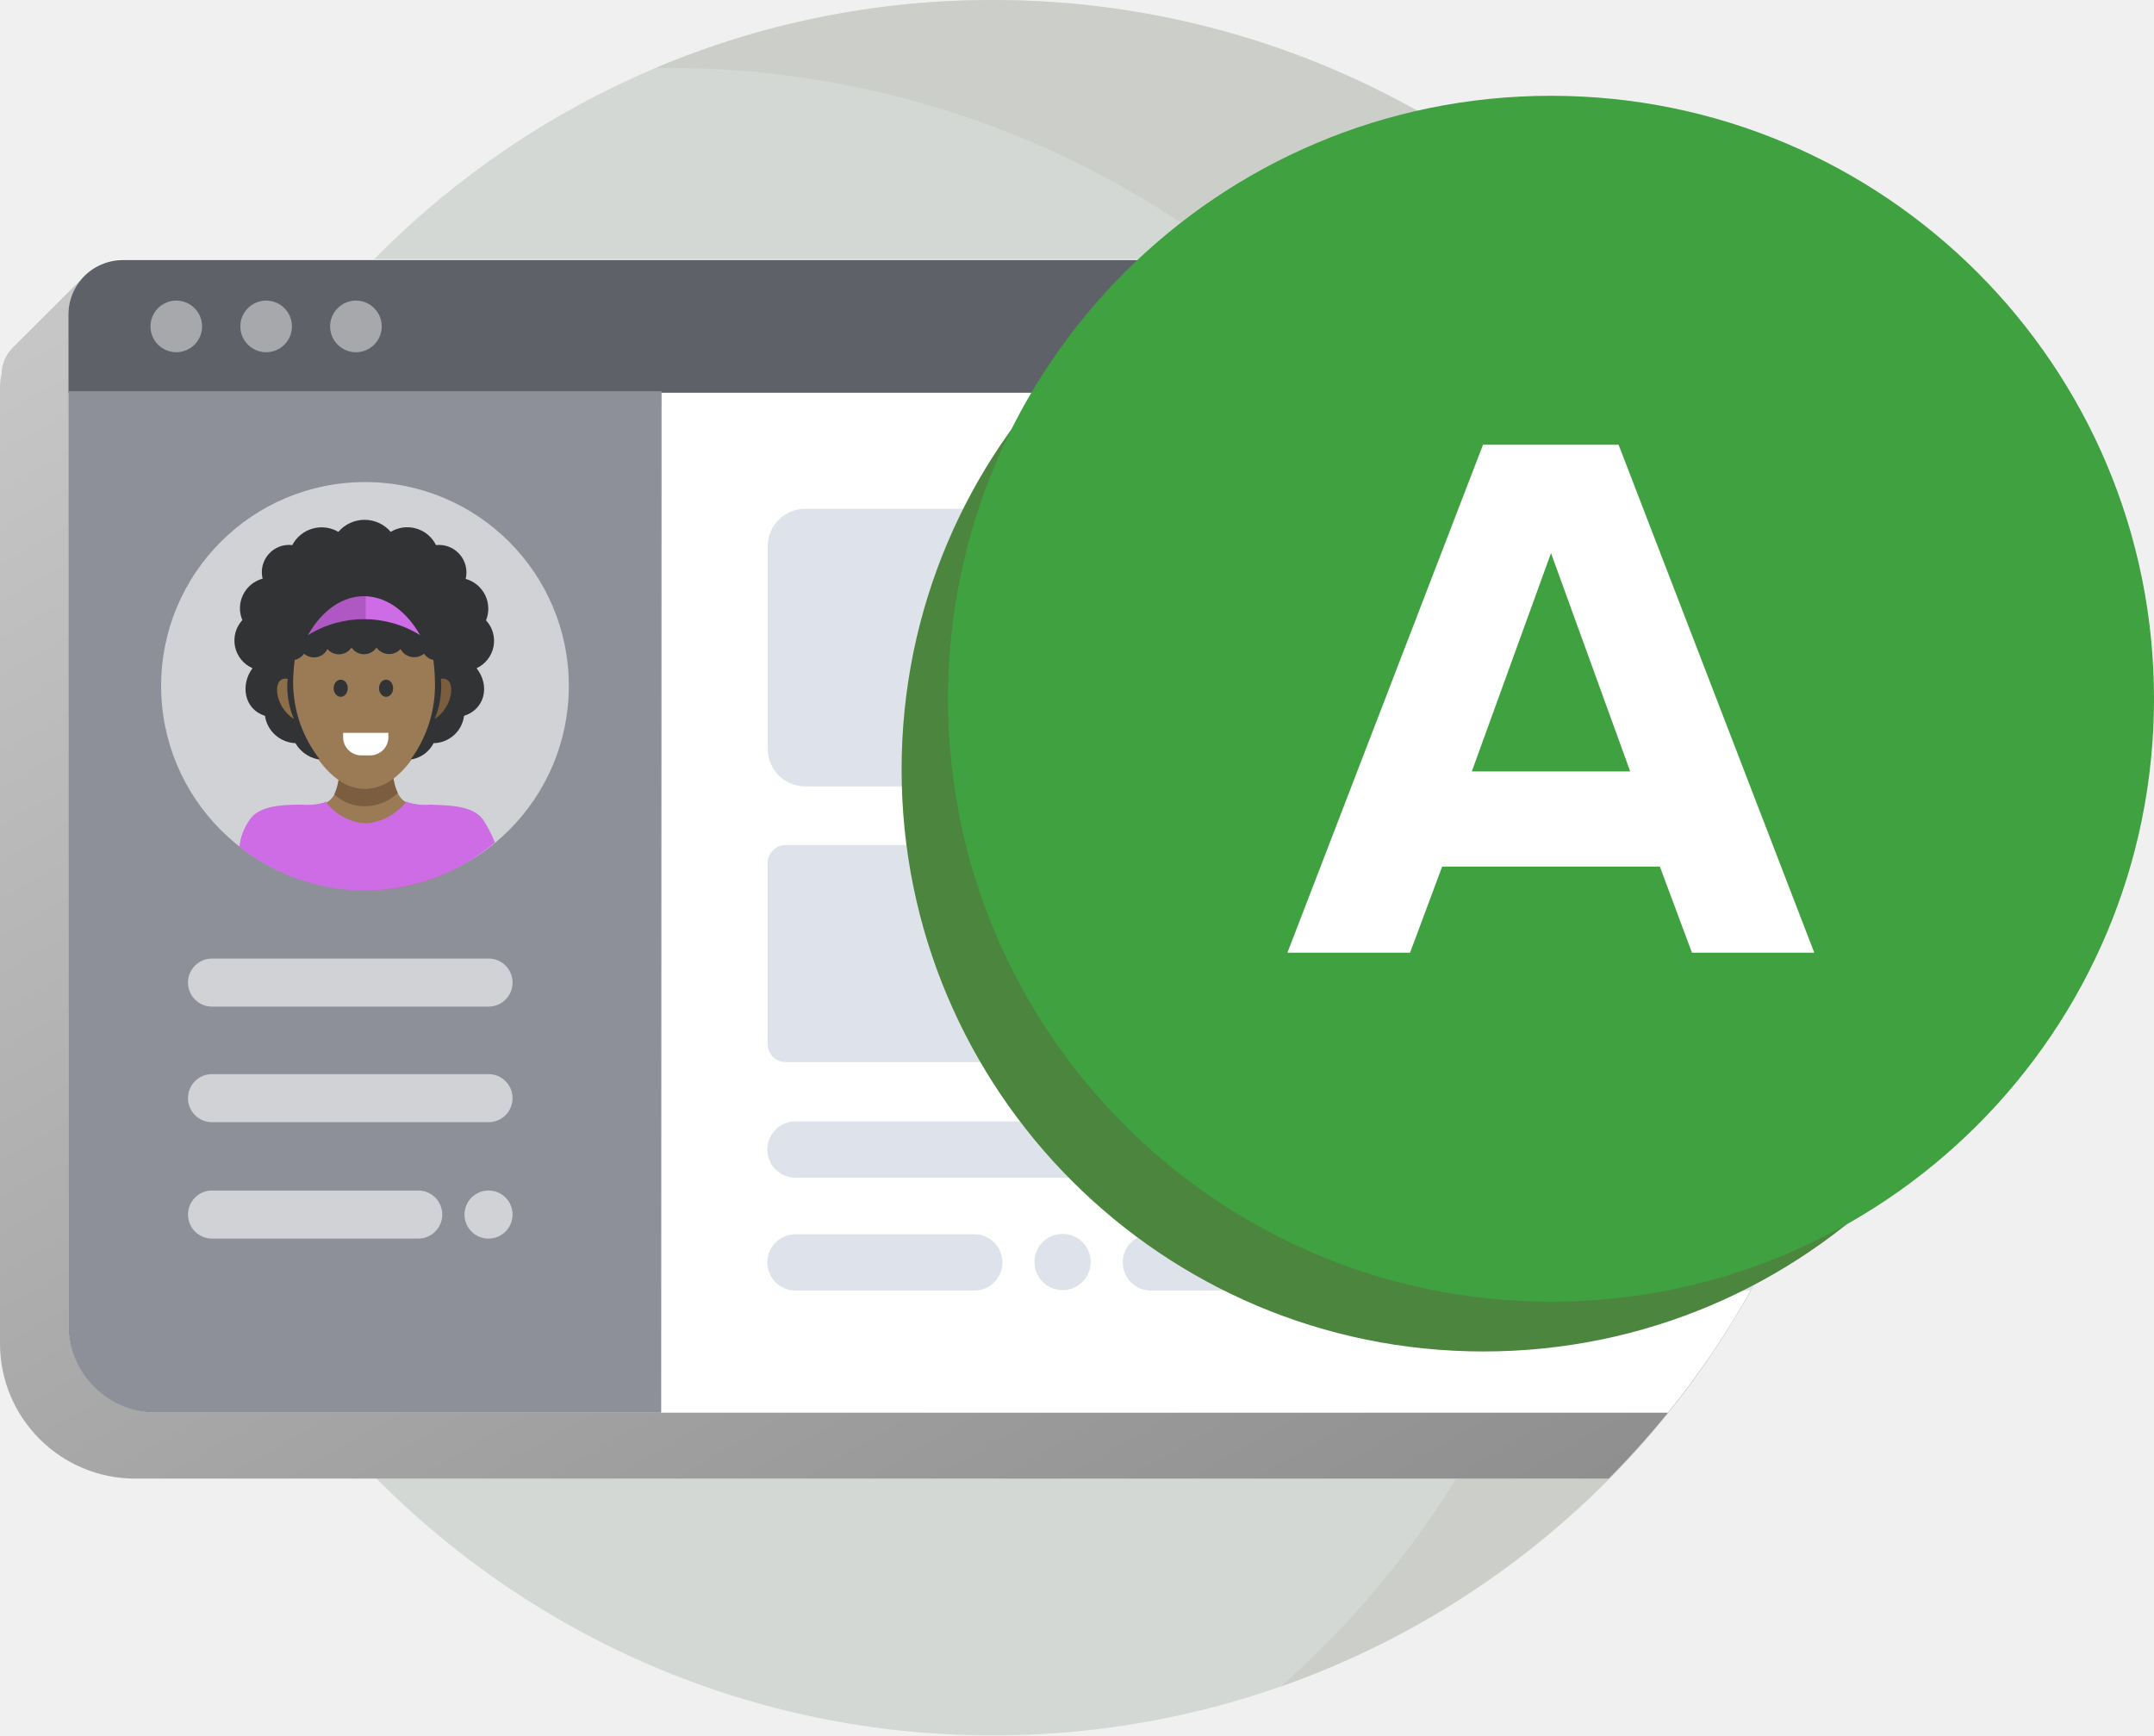
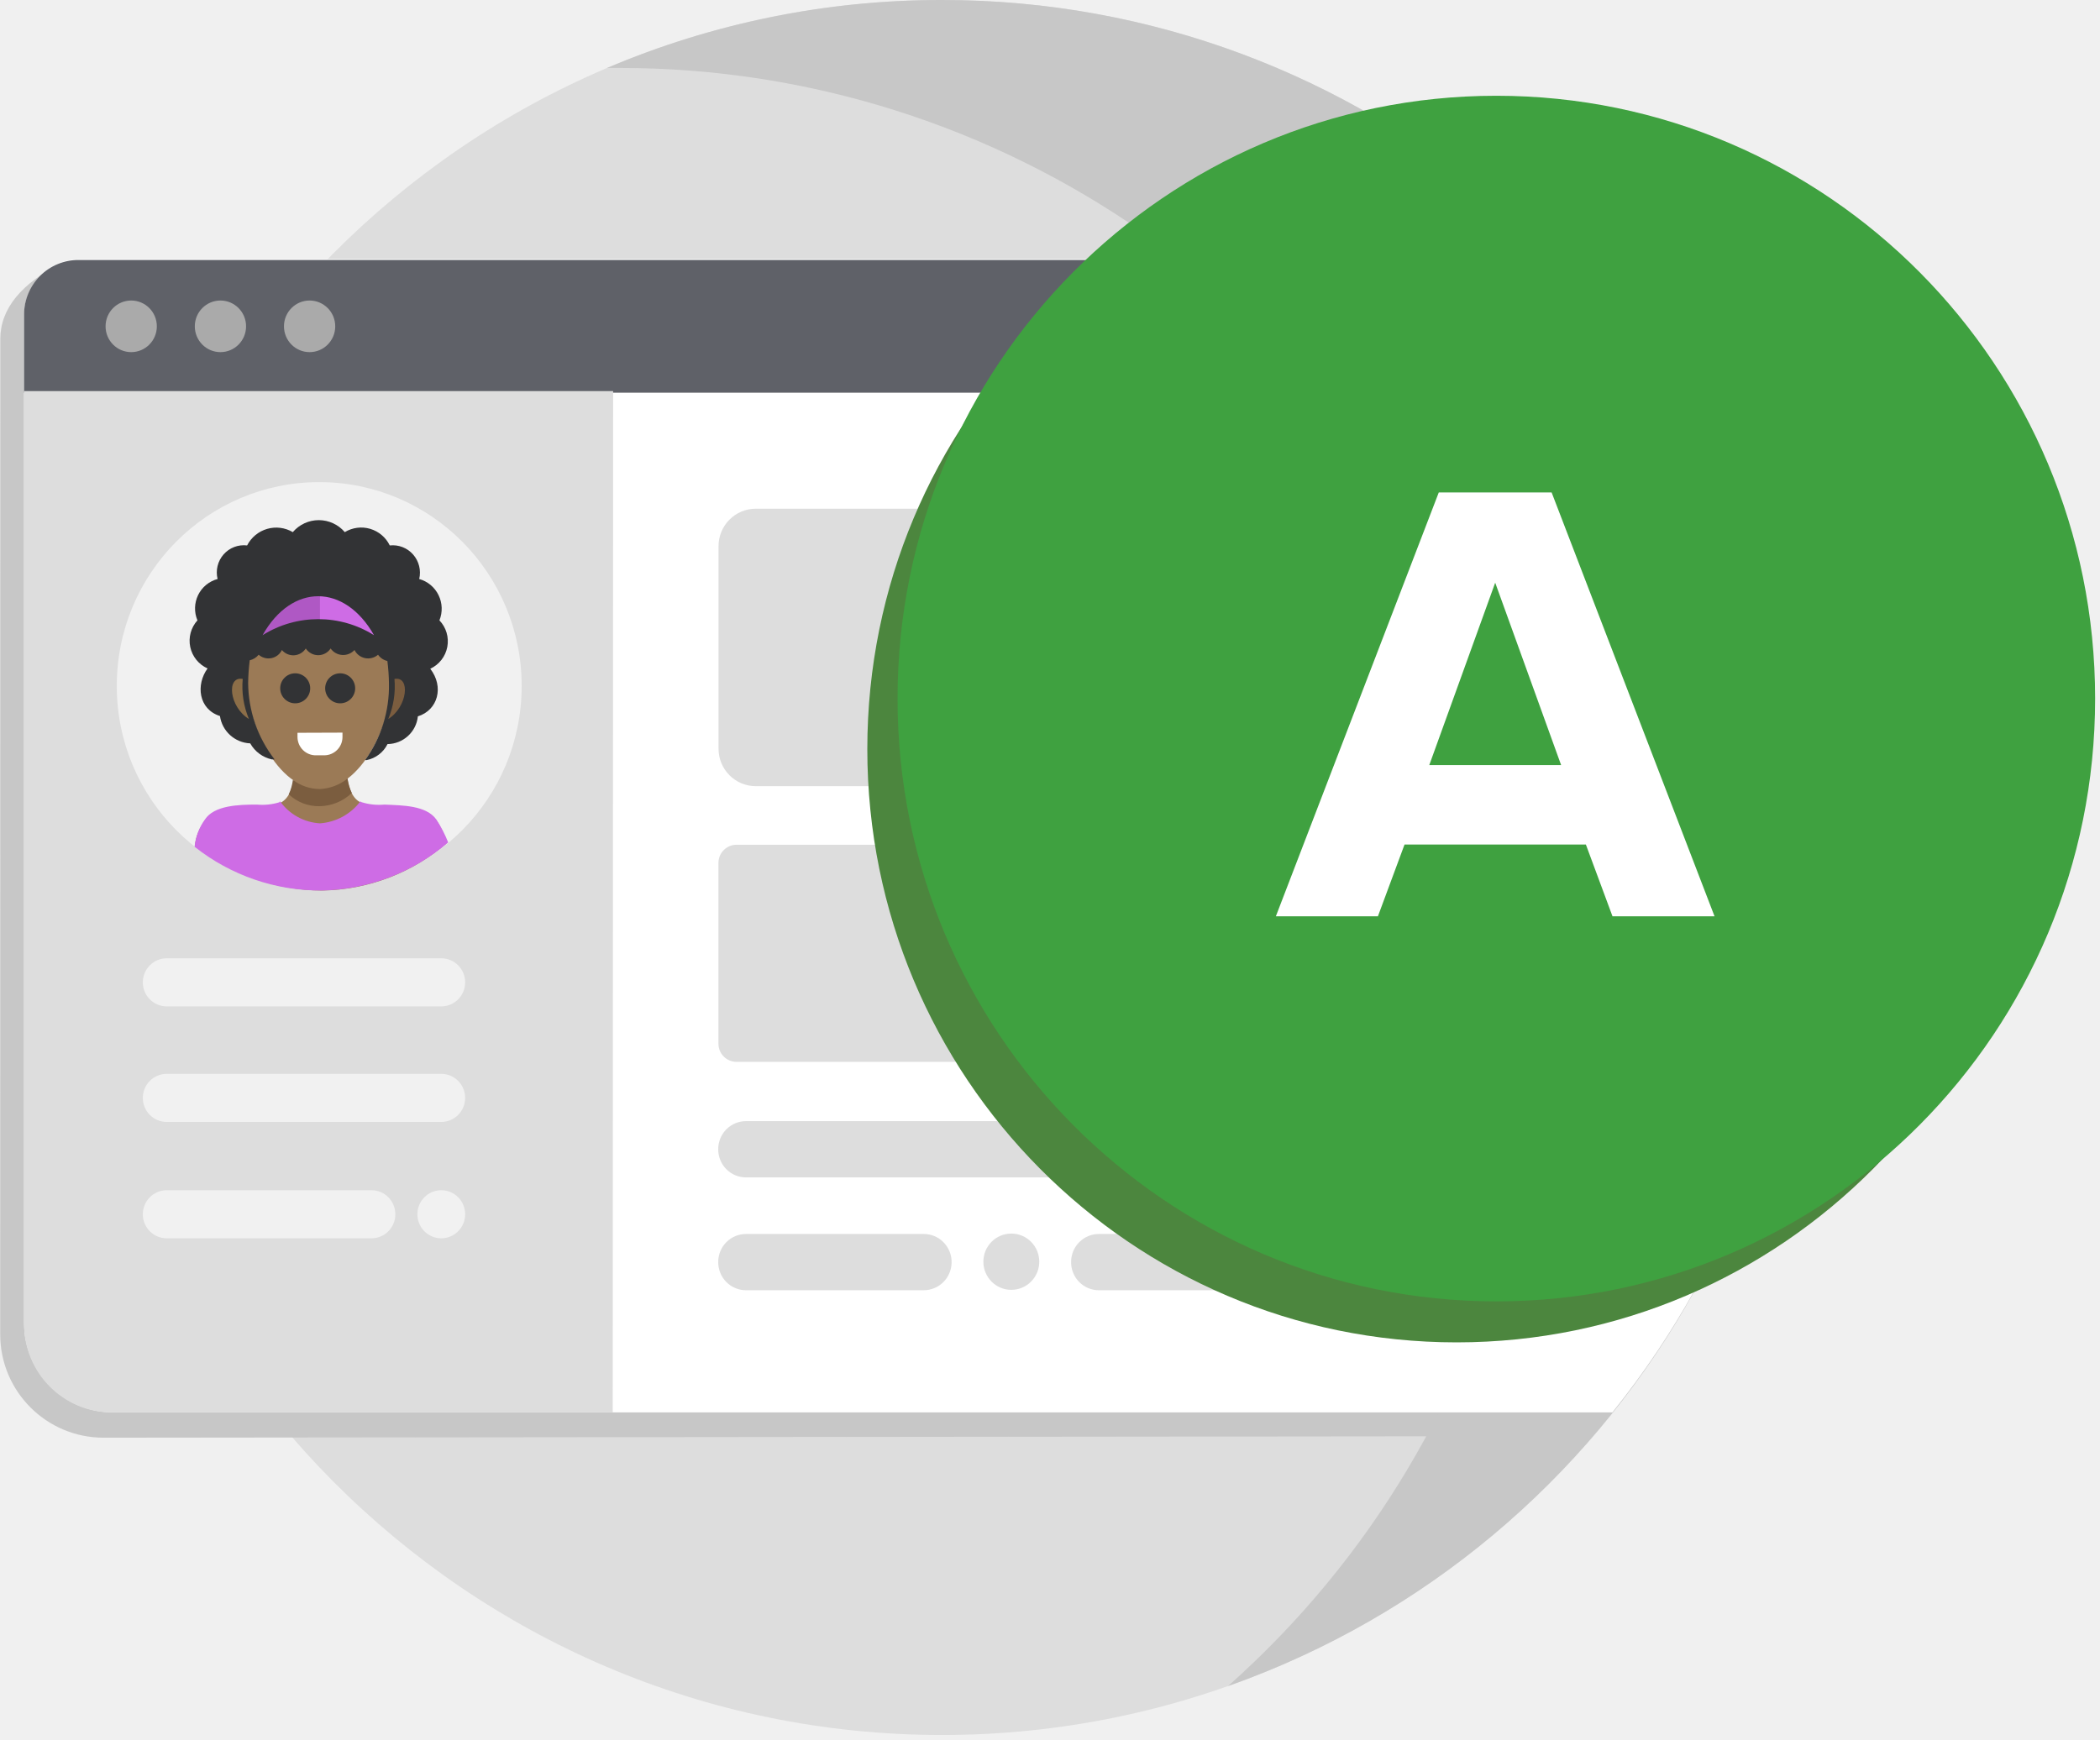
- <svg xmlns="http://www.w3.org/2000/svg" viewBox="0 0 268.7 216.49">
-   <defs>
-     <style>.cls-1{fill:#d4d8d4;}.cls-2{fill:#c9ccc6;opacity:0.75;}.cls-3{fill:url(#linear-gradient);}.cls-4,.cls-9{fill:#fff;}.cls-5{fill:#5f6168;}.cls-6{fill:#dee2ea;}.cls-7{fill:#a7a8ab;}.cls-8{fill:#8d9099;}.cls-9{opacity:0.59;isolation:isolate;}.cls-10{fill:#4c863e;}.cls-11{fill:#3fa140;}.cls-12{fill:#9b7a56;}.cls-13{fill:#af58c4;}.cls-14{fill:#ce6ce5;}.cls-15{fill:#323335;}.cls-16{fill:#7b5d3f;}.cls-17{fill:#8c6e48;}</style>
-     <linearGradient id="linear-gradient" x1="50.03" y1="11.33" x2="162.66" y2="206.42" gradientUnits="userSpaceOnUse">
-       <stop offset="0" stop-color="#c7c7c7" />
-       <stop offset="1" stop-color="#8f8f8f" />
-     </linearGradient>
-   </defs>
-   <g id="Layer_2" data-name="Layer 2">
-     <g id="Layer_1-2" data-name="Layer 1">
-       <circle class="cls-1" cx="123.84" cy="108.25" r="108.25" />
-       <path class="cls-2" d="M123.84,0A107.94,107.94,0,0,0,81.77,8.48l1.62,0a115.4,115.4,0,0,1,76.38,201.92A108.26,108.26,0,0,0,123.84,0Z" />
-       <path class="cls-3" d="M232.09,108.25a107.82,107.82,0,0,0-23.76-67.67.07.07,0,0,0-.06,0H18.15c-.06,0-.1-.07-.06-.11a4.8,4.8,0,0,0-.43-6.25h0a4.91,4.91,0,0,0-6.9,0L1.57,43.39A4.74,4.74,0,0,0,.19,46.67,7.79,7.79,0,0,0,0,48.35V167.59a16.86,16.86,0,0,0,16.86,16.87H200.68a.05.05,0,0,0,0,0A107.9,107.9,0,0,0,232.09,108.25Z" />
-       <path class="cls-4" d="M232.09,108.25A107.84,107.84,0,0,0,201,32.34H15.53a7,7,0,0,0-7,7V165.07A11.17,11.17,0,0,0,19.7,176.24H208.06A107.72,107.72,0,0,0,232.09,108.25Z" />
-       <path class="cls-5" d="M201.1,32.44H15.36a6.82,6.82,0,0,0-6.83,6.83V49H214.44A108.09,108.09,0,0,0,201.1,32.44Z" />
-       <path class="cls-6" d="M135.28,132.5H98a2.26,2.26,0,0,1-2.24-2.24V107.65A2.27,2.27,0,0,1,98,105.41h37.31a2.26,2.26,0,0,1,2.24,2.24v22.61A2.15,2.15,0,0,1,135.28,132.5Z" />
-       <path class="cls-6" d="M184.39,132.5H147.07a2.27,2.27,0,0,1-2.24-2.24V107.65a2.27,2.27,0,0,1,2.24-2.24h37.32a2.27,2.27,0,0,1,2.24,2.24v22.61A2.21,2.21,0,0,1,184.39,132.5Z" />
-       <path class="cls-6" d="M158.37,146.92H99.23a3.49,3.49,0,0,1-3.5-3.51h0a3.49,3.49,0,0,1,3.5-3.51h59.14a3.5,3.5,0,0,1,3.51,3.51h0A3.62,3.62,0,0,1,158.37,146.92Z" />
-       <path class="cls-6" d="M192.47,146.92H170.16a3.49,3.49,0,0,1-3.5-3.51h0a3.49,3.49,0,0,1,3.5-3.51h22.31a3.5,3.5,0,0,1,3.51,3.51h0A3.5,3.5,0,0,1,192.47,146.92Z" />
-       <path class="cls-6" d="M121.54,161H99.23a3.49,3.49,0,0,1-3.5-3.51h0a3.49,3.49,0,0,1,3.5-3.51h22.31a3.5,3.5,0,0,1,3.51,3.51h0A3.5,3.5,0,0,1,121.54,161Z" />
-       <path class="cls-6" d="M165.88,161H143.56a3.49,3.49,0,0,1-3.5-3.51h0a3.49,3.49,0,0,1,3.5-3.51h22.32a3.49,3.49,0,0,1,3.5,3.51h0A3.61,3.61,0,0,1,165.88,161Z" />
-       <circle class="cls-6" cx="132.55" cy="157.44" r="3.51" />
-       <circle class="cls-6" cx="187.6" cy="157.44" r="3.51" />
-       <circle class="cls-6" cx="177.47" cy="157.44" r="3.51" />
-       <path class="cls-6" d="M199.3,161h19.11q1.91-3.42,3.57-7c-.12,0-.25,0-.37,0H199.3a3.51,3.51,0,0,0,0,7Z" />
-       <path class="cls-6" d="M196.08,132.5h33.28a108.33,108.33,0,0,0,2.73-24.25c0-1,0-1.9,0-2.84h-36a2.27,2.27,0,0,0-2.24,2.24v22.61A2.26,2.26,0,0,0,196.08,132.5Z" />
-       <path class="cls-6" d="M231.61,98a107.43,107.43,0,0,0-9.17-34.52h-122a4.67,4.67,0,0,0-4.67,4.67V93.43a4.67,4.67,0,0,0,4.67,4.67H231A4.76,4.76,0,0,0,231.61,98Z" />
-       <circle class="cls-7" cx="21.99" cy="40.72" r="3.22" />
-       <circle class="cls-7" cx="33.2" cy="40.72" r="3.22" />
-       <circle class="cls-7" cx="44.4" cy="40.72" r="3.22" />
-       <path class="cls-8" d="M82.48,176.24h-63A11,11,0,0,1,8.53,165.3V48.8h74Z" />
-       <path class="cls-9" d="M60.94,125.58H26.45a3,3,0,0,1-3-3h0a3,3,0,0,1,3-3H60.94a3,3,0,0,1,3,3h0A3,3,0,0,1,60.94,125.58Z" />
-       <path class="cls-9" d="M60.94,140H26.45a3,3,0,0,1-3-3h0a3,3,0,0,1,3-3H60.94a3,3,0,0,1,3,3h0A3,3,0,0,1,60.94,140Z" />
-       <path class="cls-9" d="M52.17,154.52H26.45a3,3,0,0,1-3-3h0a3,3,0,0,1,3-3H52.17a3,3,0,0,1,3,3h0A3,3,0,0,1,52.17,154.52Z" />
-       <path class="cls-9" d="M60.94,154.52h0a3,3,0,0,1-3-3h0a3,3,0,0,1,3-3h0a3,3,0,0,1,3,3h0A3,3,0,0,1,60.94,154.52Z" />
-       <circle class="cls-10" cx="185.06" cy="96.01" r="72.59" />
-       <circle class="cls-11" cx="193.48" cy="87.17" r="75.22" />
-       <path class="cls-4" d="M211.06,118.85l-4-10.74H179.9l-4,10.74h-15.3L185,55.48h16.91l24.41,63.37ZM193.48,69,183.6,96.24h19.76Z" />
-       <circle class="cls-9" cx="45.53" cy="85.57" r="25.43" />
-       <path class="cls-12" d="M61.48,105.24a7.47,7.47,0,0,0-1.24-2.91c-1.27-1.75-4.19-1.75-6.53-1.85a7.39,7.39,0,0,1-2.83-.29h0c-1.46-.59-1.75-2.54-1.85-3.51-.78-2.44-1.85-3.22-3-2.92l-.58.58-.59-.58c-1.17-.2-1.65,0-2.43,2.92-.1,1-.49,2.92-1.85,3.51a7.39,7.39,0,0,1-2.83.29c-2.34,0-5.36.1-6.53,1.85a6,6,0,0,0-1.26,3.12,25.48,25.48,0,0,0,16,5.65A24.54,24.54,0,0,0,61.48,105.24Z" />
-       <path class="cls-12" d="M54.78,83.92c0,6.52-4.09,14.51-9.25,14.51s-9.26-8.08-9.26-14.51,4.09-11.79,9.26-11.79S54.78,77.39,54.78,83.92Z" />
-       <rect class="cls-13" x="36.07" y="73.98" width="17.73" height="6.82" />
-       <rect class="cls-14" x="45.62" y="73.98" width="8.96" height="6.82" />
-       <path class="cls-15" d="M60.63,77.39h0a3.86,3.86,0,0,0-2.54-5.17A3.43,3.43,0,0,0,54.39,68a4,4,0,0,0-5.65-1.65,4.3,4.3,0,0,0-6.53,0A4.14,4.14,0,0,0,36.46,68a3.4,3.4,0,0,0-3.7,4.19,3.82,3.82,0,0,0-2.53,5.17,3.77,3.77,0,0,0,1.27,6c-1.47,1.95-1.17,5.06,1.55,5.94a4,4,0,0,0,3.8,3.41,4.18,4.18,0,0,0,2.73,2h.29a15.77,15.77,0,0,1-3.31-9.55,25.3,25.3,0,0,1,.2-2.83,2,2,0,0,0,1.17-.78,1.88,1.88,0,0,0,2.92-.58,1.88,1.88,0,0,0,3-.19,1.87,1.87,0,0,0,3.12,0,1.93,1.93,0,0,0,3,.19,1.92,1.92,0,0,0,2.92.58,1.9,1.9,0,0,0,1.17.78,25.3,25.3,0,0,1,.2,2.83,15.66,15.66,0,0,1-3,9.55h.2a3.78,3.78,0,0,0,2.63-2,3.89,3.89,0,0,0,3.8-3.41c2.53-.78,3.31-3.7,1.56-5.94A3.76,3.76,0,0,0,60.63,77.39ZM38.41,79.24c3.71-6.53,10.33-6.43,14,0A13.25,13.25,0,0,0,38.41,79.24Z" />
-       <path class="cls-16" d="M55,84.69a10.47,10.47,0,0,1-.78,5C56.63,88.2,57,84.31,55,84.69Z" />
-       <path class="cls-17" d="M35.88,84.69a10.35,10.35,0,0,0,.78,5C34.22,88.2,33.83,84.31,35.88,84.69Z" />
-       <path class="cls-4" d="M42.8,91.42V92a2.28,2.28,0,0,0,2.34,2.24h1A2.28,2.28,0,0,0,48.45,92v-.58Z" />
-       <ellipse class="cls-15" cx="42.5" cy="85.86" rx="0.88" ry="1.07" />
-       <ellipse class="cls-15" cx="48.16" cy="85.86" rx="0.88" ry="1.07" />
-       <path class="cls-14" d="M60.24,102.23c-1.27-1.75-4.19-1.75-6.53-1.85a7.39,7.39,0,0,1-2.83-.29h0c-.09,0-.09-.1-.19-.1a7,7,0,0,1-5.07,2.73,6.66,6.66,0,0,1-5-2.73.09.09,0,0,0-.09.1,7.39,7.39,0,0,1-2.83.29c-2.34,0-5.36.1-6.53,1.85a7.09,7.09,0,0,0-1.3,3.41,25.52,25.52,0,0,0,16,5.46,25.14,25.14,0,0,0,15.87-6A16.14,16.14,0,0,0,60.24,102.23Z" />
-       <path class="cls-16" d="M49.08,97.14a6.07,6.07,0,0,1-3.46,1.29,5.68,5.68,0,0,1-3.4-1.13,6.12,6.12,0,0,1-.52,1.8,5.51,5.51,0,0,0,3.92,1.48,6,6,0,0,0,4-1.65A6.78,6.78,0,0,1,49.08,97.14Z" />
-     </g>
+ <svg xmlns="http://www.w3.org/2000/svg" width="140" height="116">
+   <g fill="none" fill-rule="evenodd">
+     <ellipse cx="62.798" cy="57.849" fill="#DDD" fill-rule="nonzero" rx="57.448" ry="57.849" />
+     <path fill="#C7C7C7" fill-rule="nonzero" d="M99.52 18.872L4.226 17.479C1.422 18.875.02 20.586.02 22.613l-.006 66.37a6.89 6.89 0 0 0 6.896 6.89l96.358-.1a57.817 57.817 0 0 0 12.753-36.335c.021-15.183-5.908-29.76-16.5-40.566z" />
+     <path fill="#C7C7C7" fill-rule="nonzero" d="M62.798 0a56.94 56.94 0 0 0-22.326 4.532h.86c25.467-.004 48.279 15.864 57.29 39.851 9.01 23.987 2.338 51.085-16.756 68.056 26.425-9.349 42.305-36.522 37.59-64.323C114.74 20.315 90.806-.012 62.798 0z" />
+     <path fill="#FFF" fill-rule="nonzero" d="M120.246 57.85c.022-15.184-5.908-29.762-16.5-40.567H5.32c-2.052 0-3.715 1.674-3.715 3.74v67.191c0 3.297 2.654 5.97 5.928 5.97h99.961a57.817 57.817 0 0 0 12.753-36.335z" />
+     <path fill="#5F6168" fill-rule="nonzero" d="M103.8 17.336H5.229a3.607 3.607 0 0 0-2.565 1.068 3.658 3.658 0 0 0-1.06 2.582v5.2H110.88a57.693 57.693 0 0 0-7.08-8.85z" />
+     <path fill="#DDD" fill-rule="nonzero" d="M68.87 70.809H49.085a1.204 1.204 0 0 1-1.188-1.197V57.529a1.209 1.209 0 0 1 1.188-1.197h19.8a1.204 1.204 0 0 1 1.19 1.197v12.083c.013.324-.11.64-.34.867a1.137 1.137 0 0 1-.865.33z" />
+     <path fill="#DEE2EA" fill-rule="nonzero" d="M94.932 70.809H75.126a1.209 1.209 0 0 1-1.188-1.197V57.529a1.209 1.209 0 0 1 1.188-1.197h19.806a1.21 1.21 0 0 1 1.189 1.197v12.083c.004.318-.12.625-.344.85a1.17 1.17 0 0 1-.845.347z" />
+     <path fill="#DDD" fill-rule="nonzero" d="M81.123 78.515H49.738a1.846 1.846 0 0 1-1.317-.548 1.872 1.872 0 0 1-.54-1.328 1.872 1.872 0 0 1 .54-1.328c.349-.352.823-.55 1.317-.548h31.385a1.85 1.85 0 0 1 1.319.548c.35.352.545.83.544 1.328a1.928 1.928 0 0 1-1.863 1.876z" />
+     <path fill="#DEE2EA" fill-rule="nonzero" d="M99.22 78.515H87.38a1.846 1.846 0 0 1-1.317-.548 1.872 1.872 0 0 1-.54-1.328 1.872 1.872 0 0 1 .54-1.328c.349-.352.823-.55 1.317-.548h11.84a1.85 1.85 0 0 1 1.319.548c.35.352.545.83.544 1.328.001.498-.195.976-.544 1.328a1.85 1.85 0 0 1-1.32.548z" />
+     <path fill="#DDD" fill-rule="nonzero" d="M61.578 86.04h-11.84a1.846 1.846 0 0 1-1.317-.549 1.872 1.872 0 0 1-.54-1.328 1.872 1.872 0 0 1 .54-1.327c.349-.352.823-.55 1.317-.548h11.84a1.85 1.85 0 0 1 1.318.547c.35.353.546.83.545 1.328 0 .498-.195.976-.545 1.328a1.85 1.85 0 0 1-1.318.548zm23.531 0H73.264a1.846 1.846 0 0 1-1.317-.549 1.872 1.872 0 0 1-.54-1.328 1.872 1.872 0 0 1 .54-1.327c.349-.352.823-.55 1.317-.548h11.845c.494-.002.968.196 1.317.548.348.352.543.83.54 1.327a1.923 1.923 0 0 1-1.857 1.876z" />
+     <ellipse cx="67.421" cy="84.137" fill="#DDD" fill-rule="nonzero" rx="1.863" ry="1.876" />
+     <ellipse cx="96.635" cy="84.137" fill="#DEE2EA" fill-rule="nonzero" rx="1.863" ry="1.876" />
+     <ellipse cx="91.259" cy="84.137" fill="#DEE2EA" fill-rule="nonzero" rx="1.863" ry="1.876" />
+     <path fill="#DEE2EA" fill-rule="nonzero" d="M102.845 86.04h10.141a56.02 56.02 0 0 0 1.895-3.742h-12.037a1.87 1.87 0 0 0-1.722 1.87 1.87 1.87 0 0 0 1.723 1.871zm-1.709-15.231h17.661a58.28 58.28 0 0 0 1.449-12.96v-1.517h-19.105a1.21 1.21 0 0 0-1.189 1.197v12.083a1.204 1.204 0 0 0 1.184 1.197z" />
+     <path fill="#DDD" fill-rule="nonzero" d="M119.991 52.372a57.729 57.729 0 0 0-4.866-18.448H50.38a2.47 2.47 0 0 0-1.752.731 2.505 2.505 0 0 0-.726 1.765v13.51a2.5 2.5 0 0 0 .726 1.764 2.47 2.47 0 0 0 1.752.731h69.287a2.51 2.51 0 0 0 .324-.053z" />
+     <ellipse cx="8.747" cy="21.761" fill="#AAA" fill-rule="nonzero" rx="1.709" ry="1.721" />
+     <ellipse cx="14.696" cy="21.761" fill="#AAA" fill-rule="nonzero" rx="1.709" ry="1.721" />
+     <ellipse cx="20.64" cy="21.761" fill="#AAA" fill-rule="nonzero" rx="1.709" ry="1.721" />
+     <path fill="#DDD" fill-rule="nonzero" d="M40.849 94.184H7.415c-3.201-.015-5.793-2.623-5.81-5.847V26.08h39.27l-.026 68.105z" />
+     <path fill="#FFF" fill-rule="nonzero" d="M29.418 67.11H11.114c-.88 0-1.592-.717-1.592-1.603 0-.885.713-1.603 1.592-1.603h18.304c.879 0 1.592.718 1.592 1.603 0 .886-.713 1.604-1.592 1.604zm0 7.707H11.114c-.88 0-1.592-.718-1.592-1.604 0-.885.713-1.603 1.592-1.603h18.304c.879 0 1.592.718 1.592 1.603 0 .886-.713 1.604-1.592 1.604zm-4.654 7.759h-13.65c-.88 0-1.592-.718-1.592-1.603s.713-1.603 1.592-1.603h13.65c.879 0 1.592.718 1.592 1.603s-.713 1.603-1.592 1.603zm4.654 0c-.88 0-1.592-.718-1.592-1.603s.712-1.603 1.592-1.603c.879 0 1.592.718 1.592 1.603s-.713 1.603-1.592 1.603z" opacity=".59" />
+     <ellipse cx="21.282" cy="45.74" fill="#FFF" fill-rule="nonzero" opacity=".59" rx="13.496" ry="13.59" />
+     <path fill="#9B7A56" fill-rule="nonzero" d="M29.752 56.257a4.125 4.125 0 0 0-.663-1.56c-.674-.936-2.224-.936-3.466-.99a3.854 3.854 0 0 1-1.496-.154c-.78-.316-.934-1.352-.987-1.876-.414-1.299-.982-1.715-1.592-1.56l-.308.31-.313-.31c-.621-.107-.876 0-1.29 1.56-.053.534-.26 1.56-.982 1.876a3.914 3.914 0 0 1-1.502.155c-1.241 0-2.844.053-3.465.988a3.218 3.218 0 0 0-.69 1.668 13.48 13.48 0 0 0 8.491 3.02 13.018 13.018 0 0 0 8.263-3.127z" />
+     <path fill="#9B7A56" fill-rule="nonzero" d="M26.191 44.858c0 3.49-2.17 7.76-4.909 7.76-2.738 0-4.914-4.324-4.914-7.76s2.17-6.3 4.914-6.3c2.744 0 4.91 2.81 4.91 6.3z" />
+     <path fill="#AF58C4" fill-rule="nonzero" d="M16.267 39.546h9.409v3.645h-9.409z" />
+     <path fill="#CE6CE5" fill-rule="nonzero" d="M21.33 39.546h4.755v3.645H21.33z" />
+     <path fill="#323335" fill-rule="nonzero" d="M29.296 41.368a2.07 2.07 0 0 0-.06-1.683 2.047 2.047 0 0 0-1.288-1.074 1.837 1.837 0 0 0-.406-1.632 1.808 1.808 0 0 0-1.558-.607 2.127 2.127 0 0 0-1.306-1.107 2.11 2.11 0 0 0-1.692.22 2.28 2.28 0 0 0-1.733-.8 2.28 2.28 0 0 0-1.733.8 2.173 2.173 0 0 0-1.712-.216 2.19 2.19 0 0 0-1.334 1.103 1.798 1.798 0 0 0-1.568.599 1.826 1.826 0 0 0-.4 1.64 2.02 2.02 0 0 0-1.298 1.07 2.044 2.044 0 0 0-.045 1.687 2.025 2.025 0 0 0 .674 3.207c-.78 1.069-.621 2.71.827 3.174a2.128 2.128 0 0 0 2.017 1.822c.307.548.833.938 1.444 1.07h.18a8.433 8.433 0 0 1-1.762-5.104 13.42 13.42 0 0 1 .106-1.507 1.06 1.06 0 0 0 .595-.37.993.993 0 0 0 1.55-.314.99.99 0 0 0 1.591-.102.99.99 0 0 0 1.656 0 1.023 1.023 0 0 0 1.592.102 1.014 1.014 0 0 0 1.57.315c.149.212.37.36.622.417.064.5.099 1.003.106 1.507a8.447 8.447 0 0 1-1.592 5.103h.1a1.992 1.992 0 0 0 1.397-1.069 2.06 2.06 0 0 0 2.022-1.849c1.342-.416 1.756-1.977.827-3.174a2.019 2.019 0 0 0 .61-3.228zm-11.792.989c1.969-3.49 5.482-3.436 7.43 0a6.99 6.99 0 0 0-7.43 0z" />
+     <path fill="#7B5D3F" fill-rule="nonzero" d="M26.297 45.275a5.63 5.63 0 0 1-.414 2.672c1.29-.802 1.497-2.88.414-2.672z" />
+     <path fill="#8C6E48" fill-rule="nonzero" d="M16.182 45.275a5.58 5.58 0 0 0 .414 2.672c-1.316-.802-1.523-2.88-.414-2.672z" />
+     <path fill="#FFF" fill-rule="nonzero" d="M19.833 48.866v.3c.006.325.14.635.373.86.233.226.546.349.87.342h.53a1.22 1.22 0 0 0 1.226-1.203v-.31l-2.999.011z" />
+     <ellipse cx="19.68" cy="45.9" fill="#323335" fill-rule="nonzero" rx="1" ry="1" />
+     <ellipse cx="22.678" cy="45.9" fill="#323335" fill-rule="nonzero" rx="1" ry="1" />
+     <path fill="#CE6CE5" fill-rule="nonzero" d="M29.089 54.648c-.674-.94-2.224-.94-3.466-.994a3.854 3.854 0 0 1-1.496-.155c-.053 0-.053-.053-.106-.053a3.708 3.708 0 0 1-2.691 1.459 3.528 3.528 0 0 1-2.653-1.46.048.048 0 0 0-.048.053c-.486.15-.996.203-1.502.156-1.242 0-2.845.054-3.466.994a3.756 3.756 0 0 0-.69 1.817 13.467 13.467 0 0 0 8.492 2.918 13.283 13.283 0 0 0 8.416-3.206 8.61 8.61 0 0 0-.79-1.529z" />
+     <path fill="#7B5D3F" fill-rule="nonzero" d="M23.166 51.923a3.219 3.219 0 0 1-1.836.695 3.011 3.011 0 0 1-1.804-.61 3.223 3.223 0 0 1-.276.962c.563.53 1.31.814 2.08.791a3.173 3.173 0 0 0 2.123-.882 3.422 3.422 0 0 1-.287-.956z" />
+     <ellipse cx="97.106" cy="49.957" fill="#4C863E" fill-rule="nonzero" rx="39.285" ry="39.559" />
+     <ellipse cx="40.058" cy="40.228" fill="#3FA140" fill-rule="nonzero" rx="39.919" ry="40.198" transform="translate(59.698 6.356)" />
+     <path fill="#FFF" d="M114.303 61.104H107.5l-1.775-4.788H93.636l-1.775 4.788h-6.804L95.918 32.84h7.524l10.861 28.264zm-10.228-10.085L99.68 38.857 95.285 51.02h8.79z" />
  </g>
</svg>
